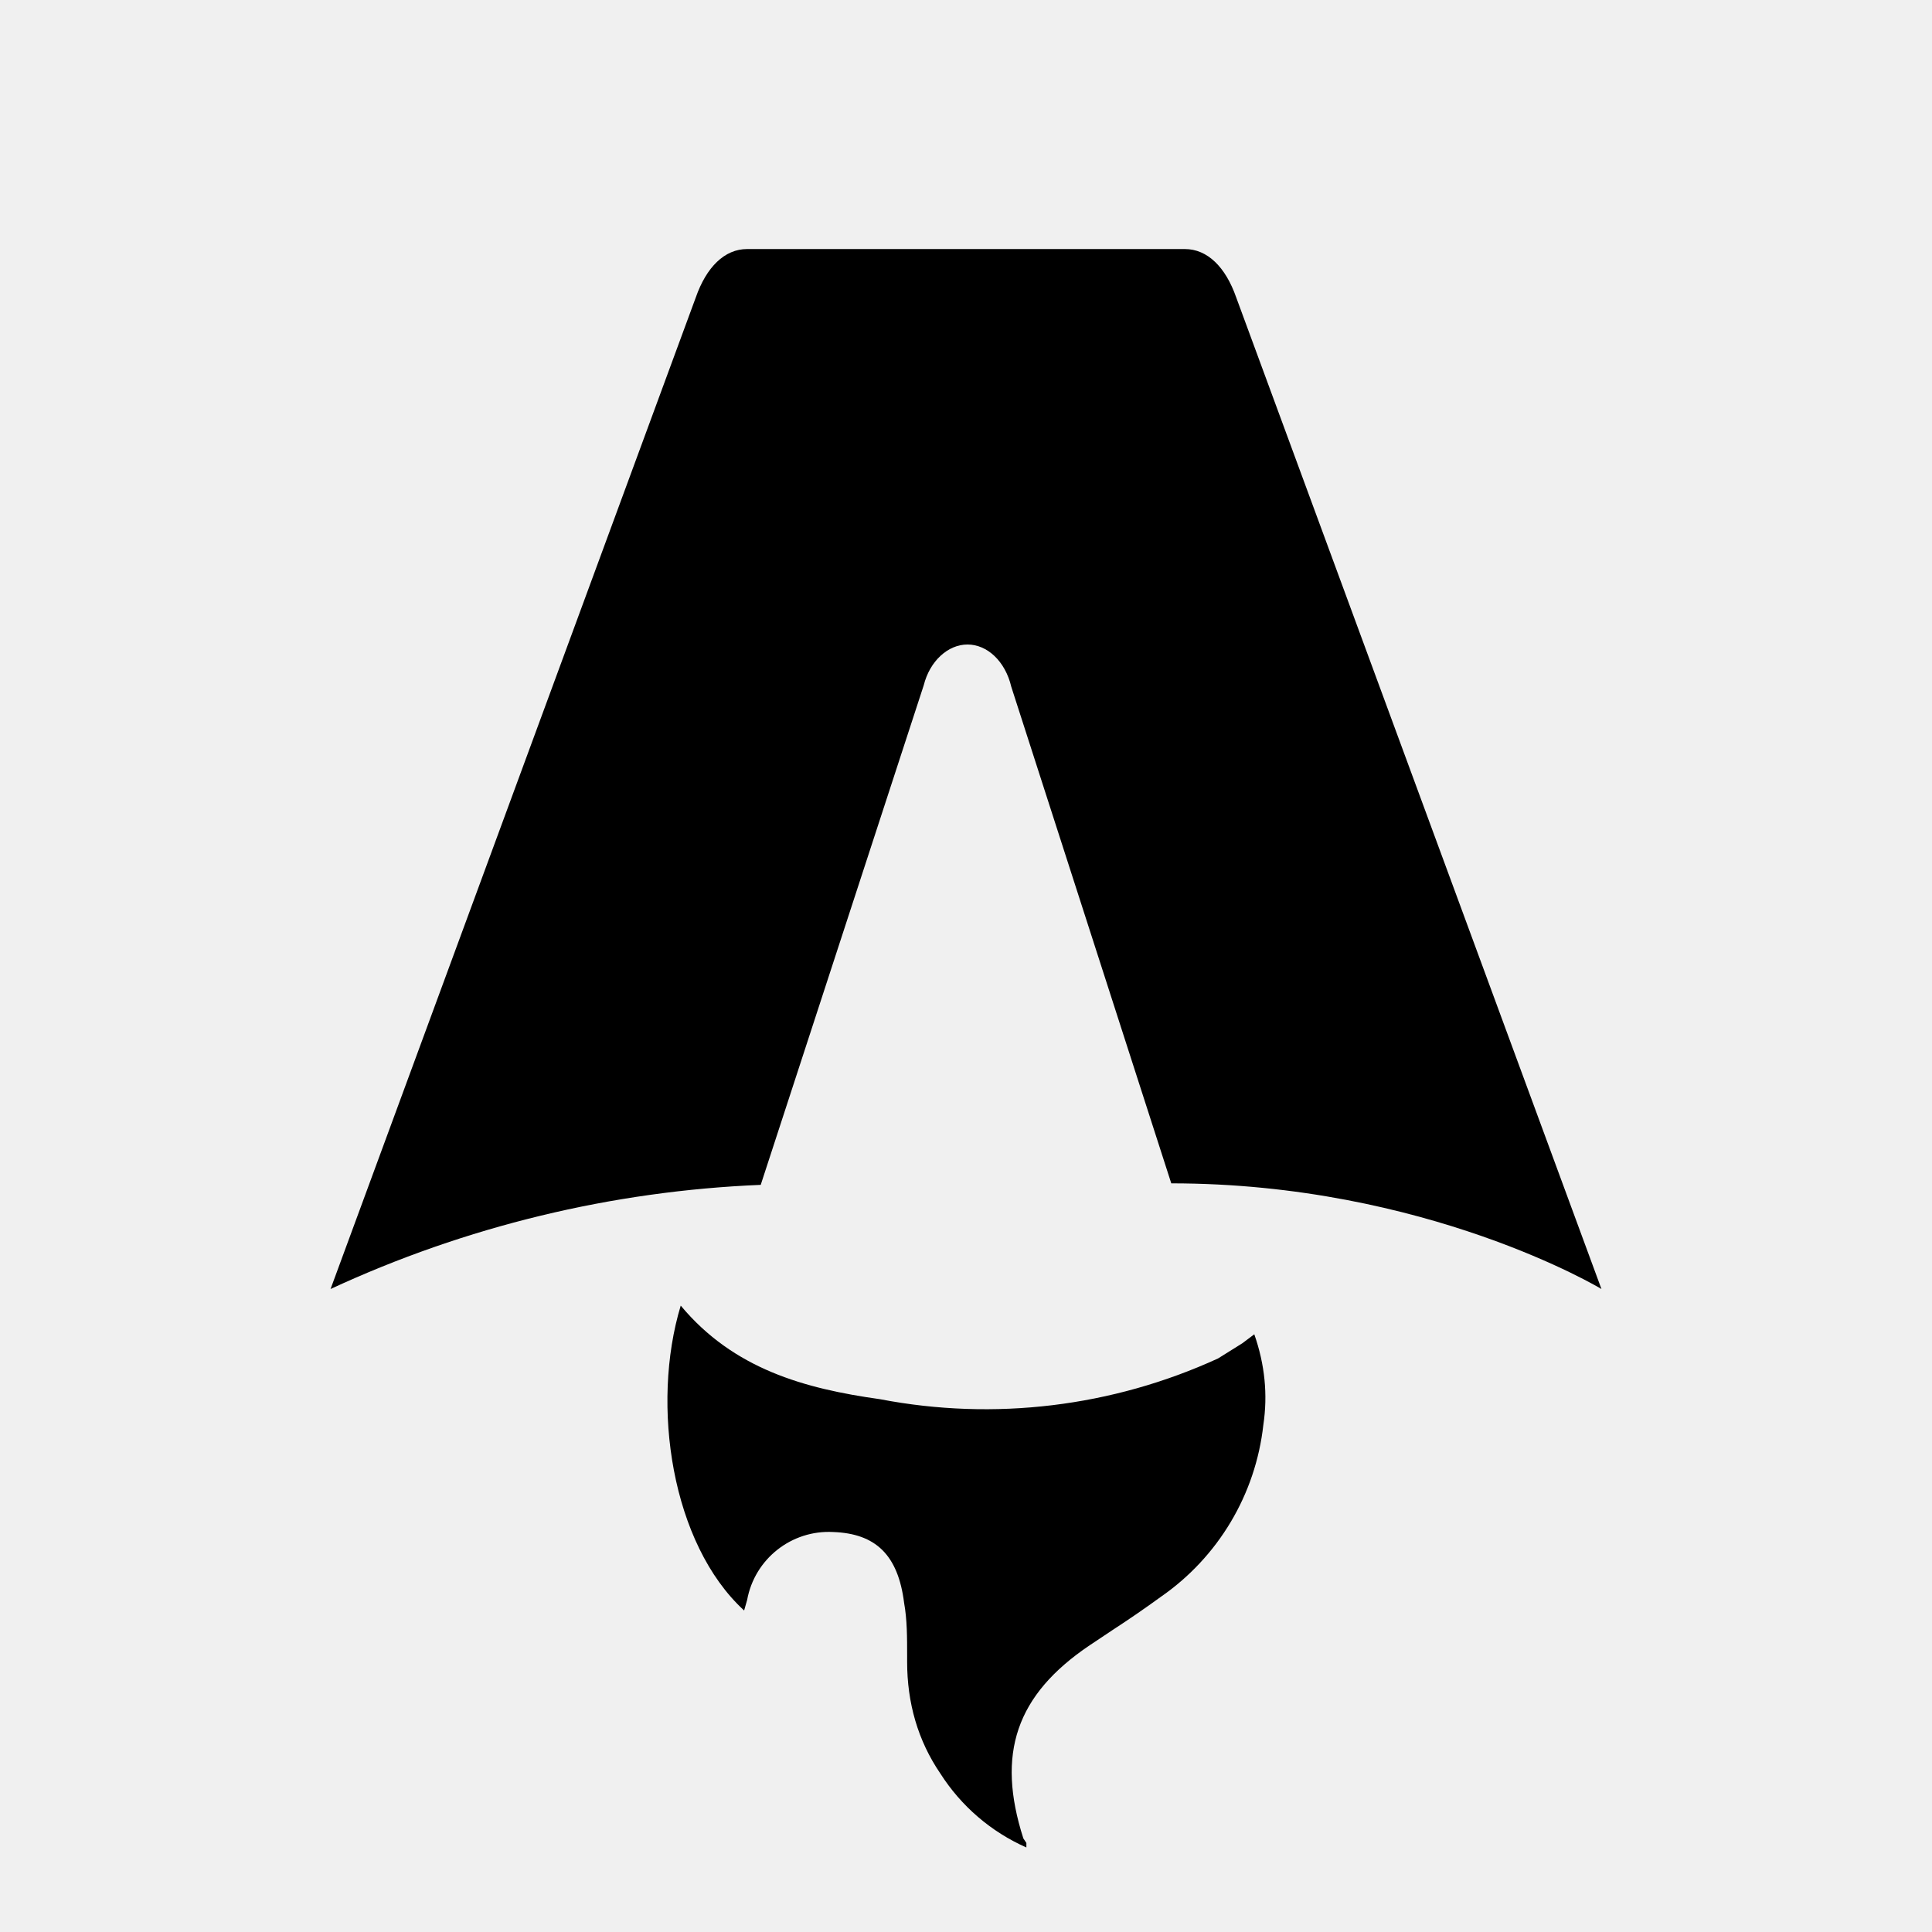
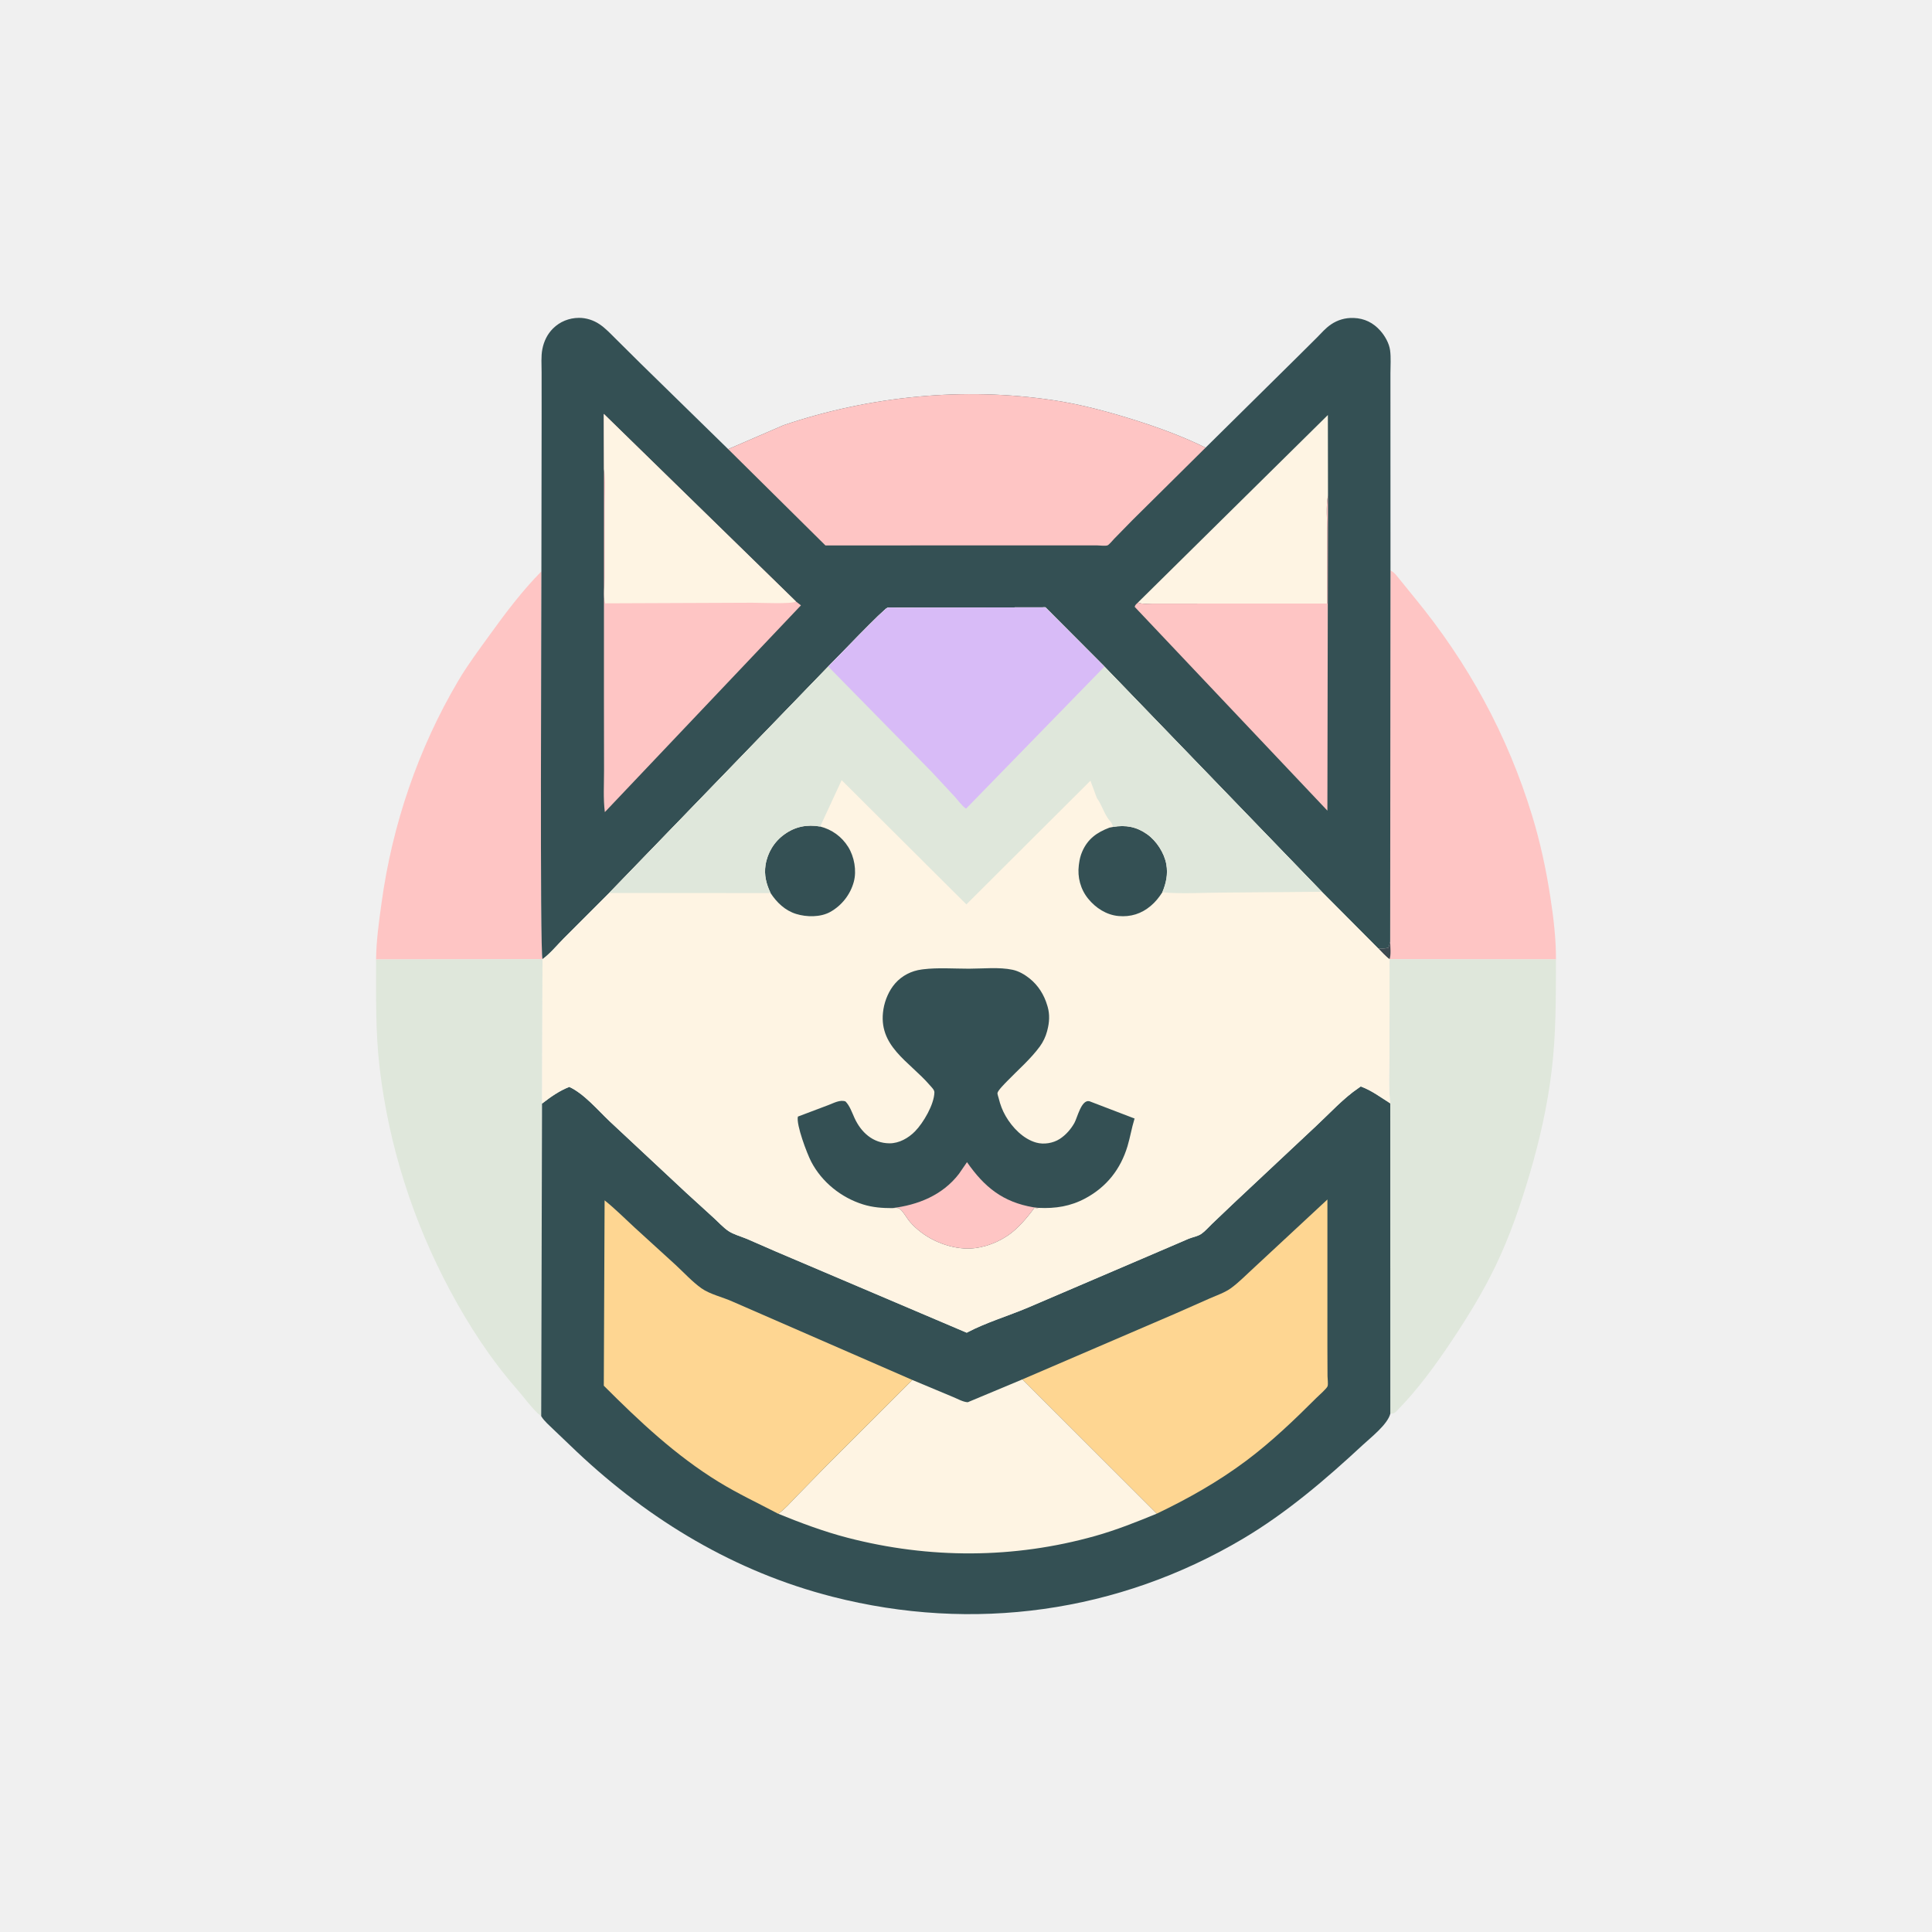
- <svg xmlns="http://www.w3.org/2000/svg" fill="none" viewBox="0 0 128 128">
-   <path d="M50.4 78.5a75.1 75.1 0 0 0-28.5 6.9l24.2-65.7c.7-2 1.9-3.2 3.4-3.2h29c1.5 0 2.7 1.2 3.4 3.2l24.2 65.7s-11.6-7-28.5-7L67 45.5c-.4-1.7-1.6-2.8-2.9-2.8-1.3 0-2.5 1.1-2.9 2.7L50.4 78.5Zm-1.1 28.2Zm-4.2-20.2c-2 6.6-.6 15.8 4.2 20.2a17.5 17.5 0 0 1 .2-.7 5.5 5.5 0 0 1 5.7-4.5c2.8.1 4.3 1.5 4.7 4.7.2 1.1.2 2.3.2 3.5v.4c0 2.7.7 5.2 2.2 7.4a13 13 0 0 0 5.7 4.9v-.3l-.2-.3c-1.8-5.6-.5-9.5 4.4-12.8l1.5-1a73 73 0 0 0 3.2-2.2 16 16 0 0 0 6.8-11.4c.3-2 .1-4-.6-6l-.8.6-1.6 1a37 37 0 0 1-22.4 2.7c-5-.7-9.7-2-13.2-6.2Z" />
-   <style>
-         path { fill: #000; }
-         @media (prefers-color-scheme: dark) {
-             path { fill: #FFF; }
-         }
-     </style>
+ <svg xmlns="http://www.w3.org/2000/svg" xmlns:ns1="http://vectornator.io" height="100%" stroke-miterlimit="10" style="fill-rule:nonzero;clip-rule:evenodd;stroke-linecap:round;stroke-linejoin:round;" version="1.1" viewBox="0 0 1024 1024" width="100%" xml:space="preserve">
+   <defs />
+   <g id="hachiko" ns1:layerName="hachiko">
+     <path d="M199.328 508.543C199.444 498.371 200.841 488.742 202.213 478.675C207.873 437.165 221.716 396.511 243.105 360.46C248.03 352.157 253.969 344.274 259.607 336.441C267.957 324.839 276.904 313.016 286.952 302.824C286.986 325.296 286.068 505.369 287.544 508.378L199.328 508.543Z" fill="#fec5c4" fill-rule="nonzero" opacity="1" stroke="none" ns1:layerName="path" />
+     <path d="M736.99 302.32C739.268 303.534 740.576 305.544 742.187 307.491L749.87 316.956C778.233 351.517 798.93 389.417 812.027 432.189C816.415 446.519 819.455 460.787 821.736 475.581C823.389 486.301 824.757 497.656 824.69 508.49L736.481 508.405C734.403 506.957 732.432 504.619 730.607 502.826C732.555 502.86 734.098 502.787 735.992 502.272L736.82 499.124L736.99 302.32Z" fill="#fec5c4" fill-rule="nonzero" opacity="1" stroke="none" ns1:layerName="path" />
+     <path d="M730.607 502.826C732.555 502.86 734.098 502.787 735.992 502.272L736.82 499.124C736.83 501.727 737.398 506.071 736.481 508.405C734.403 506.957 732.432 504.619 730.607 502.826Z" fill="#3c4950" fill-rule="nonzero" opacity="1" stroke="none" ns1:layerName="path" />
+     <path d="M199.328 508.543L287.544 508.378L287.29 584.93L286.85 750.571L284.928 749.007C281.034 745.292 277.802 740.688 274.253 736.628C260.106 720.442 248.638 702.854 238.502 683.925C218.922 647.36 206.068 607.255 201.219 566.015C198.949 546.709 199.336 527.913 199.328 508.543Z" fill="#dfe7db" fill-rule="nonzero" opacity="1" stroke="none" ns1:layerName="path" />
+     <path d="M736.481 508.405L824.69 508.49C824.656 528.368 824.789 548.156 822.358 567.941C820.095 586.356 816.001 604.556 810.742 622.326C805.822 638.951 800.189 655.378 792.647 671.033C785.966 684.903 777.886 698.04 769.356 710.815C760.681 723.809 751.22 736.772 740.206 747.931C739.33 748.818 738.747 749.22 737.485 749.289L736.898 749.284L736.871 584.796C735.85 576.199 736.44 566.972 736.463 558.316L736.481 508.405Z" fill="#dfe7db" fill-rule="nonzero" opacity="1" stroke="none" ns1:layerName="path" />
+     <path d="M287.29 584.93C291.847 581.405 296.335 578.188 301.745 576.076C309.576 579.689 316.878 588.404 323.181 594.365L363.572 632.085L378.242 645.46C380.755 647.735 383.33 650.615 386.135 652.494C388.73 654.232 392.723 655.34 395.658 656.545L411.492 663.445L512.387 706.359L512.856 706.109C522.788 700.92 534.301 697.487 544.666 693.124L615.058 662.982L630.044 656.543C632.178 655.687 634.901 655.262 636.782 653.941C638.8 652.524 640.567 650.413 642.357 648.709L654.169 637.467L697.606 596.762C704.721 590.155 712.071 582.053 720.063 576.659L721.25 575.838C727.186 578.071 731.576 581.469 736.871 584.796L736.898 749.284C735.43 755.017 726.56 761.902 722.252 765.903C702.706 784.052 682.003 801.775 658.992 815.44C592.644 854.843 515.72 865.358 441.161 846.281C389.469 833.054 344.42 805.896 305.817 769.544L293.156 757.461C291.103 755.439 288.583 753.337 287.035 750.894L286.85 750.571L287.29 584.93Z" fill="#345054" fill-rule="nonzero" opacity="1" stroke="none" ns1:layerName="path" />
+     <path d="M483.555 731.408L505.121 740.431C507.407 741.359 510.565 743.151 512.944 743.208L541.918 731.089L613.146 802.249C602.427 806.67 591.689 810.943 580.51 814.089C537.408 826.222 492.575 826.277 449.294 815.056C436.779 811.811 424.422 807.189 412.455 802.319C416.101 799.8 419.264 796.064 422.353 792.889L438.031 776.867L483.555 731.408Z" fill="#fef4e3" fill-rule="nonzero" opacity="1" stroke="none" ns1:layerName="path" />
+     <path d="M541.918 731.089L622.941 696.245L641.198 688.181C644.818 686.589 649.187 685.106 652.377 682.794C656.781 679.603 660.854 675.343 664.896 671.678L703.559 635.753L703.551 713.973L703.61 729.389C703.622 730.757 704.008 733.385 703.666 734.649C703.331 735.886 698.993 739.636 697.812 740.817C686.095 752.535 673.793 764.299 660.501 774.236C645.636 785.35 629.873 794.246 613.146 802.249L541.918 731.089Z" fill="#fed692" fill-rule="nonzero" opacity="1" stroke="none" ns1:layerName="path" />
+     <path d="M412.455 802.319C401.876 796.715 391.203 791.747 380.961 785.469C358.172 771.501 338.814 753.258 320.026 734.455L320.455 636.209C325.994 640.647 331.106 645.773 336.324 650.589L358.162 670.499C362.532 674.54 366.956 679.408 371.812 682.843C376.338 686.044 383.253 687.556 388.371 689.909L483.555 731.408L438.031 776.867L422.353 792.889C419.264 796.064 416.101 799.8 412.455 802.319Z" fill="#fed692" fill-rule="nonzero" opacity="1" stroke="none" ns1:layerName="path" />
+     <path d="M286.952 302.824L287.073 219.504L287.061 197.34C287.067 193.343 286.698 188.916 287.47 185C288.281 180.889 290.067 177.168 293.034 174.175C296.714 170.464 301.66 168.501 306.857 168.471C310.732 168.449 314.639 169.723 317.839 171.896C320.974 174.024 323.69 176.952 326.376 179.61L339.552 192.682L385.95 238.056L415.363 225.334C461.025 209.891 510.907 204.943 558.664 212.178C573.143 214.371 587.654 218.291 601.603 222.69C614.424 226.734 626.912 231.331 638.987 237.268L687.762 189.086L697.947 178.965C700.333 176.54 702.593 173.903 705.425 171.977C709.027 169.528 713.084 168.375 717.428 168.524C723.15 168.722 727.816 171.024 731.601 175.283C734.035 178.022 736.263 181.926 736.768 185.588C737.311 189.52 736.957 193.931 736.958 197.91L736.964 221.33L736.99 302.32L736.82 499.124L735.992 502.272C734.098 502.787 732.555 502.86 730.607 502.826L700.599 472.659L585.389 353.319L554.074 321.903L492.31 322.015L475.988 322.07C474.377 322.089 471.896 321.789 470.362 322.145C468.571 322.562 442.524 349.748 438.978 353.269L322.87 473.297L298.687 497.492C295.256 500.937 291.466 505.582 287.544 508.378C286.068 505.369 286.986 325.296 286.952 302.824Z" fill="#345054" fill-rule="nonzero" opacity="1" stroke="none" ns1:layerName="path" />
+     <path d="M603.139 319.331L703.796 219.969L703.862 262.651L703.779 263.061C702.745 268.69 703.44 275.47 703.43 281.217L703.398 319.901L629.675 319.912L611.264 319.913C608.903 319.909 605.265 320.377 603.139 319.331Z" fill="#fef4e3" fill-rule="nonzero" opacity="1" stroke="none" ns1:layerName="path" />
+     <path d="M603.139 319.331C605.265 320.377 608.903 319.909 611.264 319.913L629.675 319.912L703.398 319.901L703.43 281.217C703.44 275.47 702.745 268.69 703.779 263.061L703.862 262.651L703.545 429.655L601.428 321.675C601.605 320.551 602.356 320.119 603.139 319.331Z" fill="#fec5c4" fill-rule="nonzero" opacity="1" stroke="none" ns1:layerName="path" />
+     <path d="M320.124 248.656L320.036 219.389L421.904 318.828L424.519 320.845L320.576 430.441C319.668 423.29 320.162 415.621 320.154 408.409L320.1 369.412L320.124 248.656Z" fill="#fec5c4" fill-rule="nonzero" opacity="1" stroke="none" ns1:layerName="path" />
+     <path d="M320.124 248.656L320.036 219.389L421.904 318.828C419.622 320.281 402.359 319.442 398.714 319.462L320.739 319.777C319.664 315.929 320.518 310.05 320.525 305.918L320.535 267.927C320.523 261.806 321.108 255.113 320.199 249.103L320.124 248.656Z" fill="#fef4e3" fill-rule="nonzero" opacity="1" stroke="none" ns1:layerName="path" />
+     <path d="M385.95 238.056L415.363 225.334C461.025 209.891 510.907 204.943 558.664 212.178C573.143 214.371 587.654 218.291 601.603 222.69C614.424 226.734 626.912 231.331 638.987 237.268L600.169 275.72L590.474 285.637C589.772 286.363 587.845 288.743 587.005 289.057C585.85 289.489 582.691 289.057 581.323 289.057L560.895 289.058L437.502 289.096L385.95 238.056Z" fill="#fec5c4" fill-rule="nonzero" opacity="1" stroke="none" ns1:layerName="path" />
+     <path d="M438.978 353.269C442.524 349.748 468.571 322.562 470.362 322.145C471.896 321.789 474.377 322.089 475.988 322.07L492.31 322.015L554.074 321.903L585.389 353.319L700.599 472.659L730.607 502.826C732.432 504.619 734.403 506.957 736.481 508.405L736.463 558.316C736.44 566.972 735.85 576.199 736.871 584.796C731.576 581.469 727.186 578.071 721.25 575.838L720.063 576.659C712.071 582.053 704.721 590.155 697.606 596.762L654.169 637.467L642.357 648.709C640.567 650.413 638.8 652.524 636.782 653.941C634.901 655.262 632.178 655.687 630.044 656.543L615.058 662.982L544.666 693.124C534.301 697.487 522.788 700.92 512.856 706.109L512.387 706.359L411.492 663.445L395.658 656.545C392.723 655.34 388.73 654.232 386.135 652.494C383.33 650.615 380.755 647.735 378.242 645.46L363.572 632.085L323.181 594.365C316.878 588.404 309.576 579.689 301.745 576.076C296.335 578.188 291.847 581.405 287.29 584.93L287.544 508.378C291.466 505.582 295.256 500.937 298.687 497.492L322.87 473.297L438.978 353.269Z" fill="#fef4e3" fill-rule="nonzero" opacity="1" stroke="none" ns1:layerName="path" />
+     <path d="M589.976 438.291C596.606 437.126 602.398 438.196 607.948 442.131C612.954 445.68 617.09 452.024 618.168 458.069C619.104 463.315 618.082 468.081 616.058 472.931C614.272 475.698 612.414 478.047 609.879 480.175C604.927 484.331 599.284 486.091 592.844 485.516C586.441 484.945 580.752 481.25 576.764 476.348C572.693 471.343 570.993 464.931 571.802 458.561L571.925 457.675C572.225 455.395 572.681 453.482 573.602 451.359C576.518 444.635 581.321 441.228 587.994 438.68L589.976 438.291Z" fill="#345054" fill-rule="nonzero" opacity="1" stroke="none" ns1:layerName="path" />
+     <path d="M408.441 473.366C406.146 468.569 404.921 463.825 405.752 458.512C406.782 451.92 410.372 446.056 415.822 442.175C421.624 438.043 427.738 436.905 434.704 438.075C440.907 439.636 446.187 443.449 449.58 448.925C452.786 454.099 454.136 461.446 452.522 467.411C450.7 474.149 446.103 479.987 440.014 483.361C434.844 486.227 427.5 486.122 421.963 484.406C416.112 482.592 411.729 478.383 408.441 473.366Z" fill="#345054" fill-rule="nonzero" opacity="1" stroke="none" ns1:layerName="path" />
+     <path d="M472.856 640.329C467.507 640.328 462.56 639.963 457.426 638.363C445.809 634.741 435.572 626.513 429.95 615.703C427.739 611.454 421.905 596.101 422.894 591.818L439.092 585.7C441.835 584.664 445.277 582.725 448.124 583.783C450.402 586.087 451.568 589.628 452.902 592.546C456.379 600.147 462.64 605.917 471.409 605.983C476.53 606.021 481.452 603.225 484.975 599.642C489.362 595.181 495.09 585.469 495.249 578.997C495.282 577.648 493.766 576.284 492.901 575.274C481.962 562.503 465.028 554.478 468.242 534.874C469.04 530.006 471.206 524.926 474.476 521.202C478.089 517.088 483.104 514.552 488.492 513.852L489.339 513.737C497.111 512.784 505.669 513.431 513.522 513.427C520.798 513.424 529.641 512.483 536.714 514.007C539.975 514.71 543.053 516.5 545.646 518.56C550.266 522.231 553.432 527.29 555.067 532.925L555.315 533.751C556.447 537.753 556.191 541.945 555.139 545.925L554.953 546.663C554.225 549.448 552.869 552.279 551.17 554.609C546.297 561.29 539.546 567.095 533.792 573.05C532.725 574.154 528.828 578.007 528.674 579.366C528.615 579.88 529.179 581.522 529.323 582.104C530.167 585.514 531.264 588.498 533.019 591.54C536.515 597.602 542.345 603.689 549.239 605.604C553.283 606.728 558.15 605.926 561.659 603.675C564.863 601.619 567.605 598.488 569.458 595.177C571.062 592.31 573.127 582.657 577.421 583.675L601.362 592.846L601.218 593.3C599.778 597.954 599.019 602.789 597.615 607.461C593.949 619.657 586.588 629.038 575.333 635.112C567.414 639.385 559.416 640.629 550.487 640.198C549.537 640.371 549.931 640.366 548.944 640.268L548.242 640.186C544.527 645.277 539.456 651.31 534.175 654.853L533.453 655.319C527.063 659.508 518.711 662.211 511.036 661.713C500.333 661.018 489.264 655.741 482.249 647.577C480.623 645.685 478.718 642.02 476.863 640.675C475.85 639.94 474.048 640.282 472.856 640.329Z" fill="#345054" fill-rule="nonzero" opacity="1" stroke="none" ns1:layerName="path" />
+     <path d="M472.856 640.329C486.536 638.693 499.575 633.475 508.263 622.175L512.524 615.969C521.74 629.169 531.443 637.105 547.742 639.896L550.487 640.198C549.537 640.371 549.931 640.366 548.944 640.268L548.242 640.186C544.527 645.277 539.456 651.31 534.175 654.853L533.453 655.319C527.063 659.508 518.711 662.211 511.036 661.713C500.333 661.018 489.264 655.741 482.249 647.577C480.623 645.685 478.718 642.02 476.863 640.675C475.85 639.94 474.048 640.282 472.856 640.329Z" fill="#fec5c4" fill-rule="nonzero" opacity="1" stroke="none" ns1:layerName="path" />
+     <path d="M438.978 353.269C442.524 349.748 468.571 322.562 470.362 322.145C471.896 321.789 474.377 322.089 475.988 322.07L492.31 322.015L554.074 321.903L585.389 353.319L700.599 472.659L647.884 473.094C637.443 473.099 626.413 473.921 616.058 472.931C618.082 468.081 619.104 463.315 618.168 458.069C617.09 452.024 612.954 445.68 607.948 442.131C602.398 438.196 596.606 437.126 589.976 438.291C589.624 437.325 589.296 436.249 588.584 435.485C585.312 431.979 584.254 426.86 581.357 422.97L577.957 413.794L512.205 479.349L446.095 413.5L434.704 438.075C427.738 436.905 421.624 438.043 415.822 442.175C410.372 446.056 406.782 451.92 405.752 458.512C404.921 463.825 406.146 468.569 408.441 473.366L322.87 473.297L438.978 353.269Z" fill="#dfe7db" fill-rule="nonzero" opacity="1" stroke="none" ns1:layerName="path" />
+     <path d="M438.978 353.269C442.524 349.748 468.571 322.562 470.362 322.145C471.896 321.789 474.377 322.089 475.988 322.07L492.31 322.015L554.074 321.903L585.389 353.319L512.034 428.6C509.842 427.169 507.766 424.164 505.946 422.175L493.755 409.058L438.978 353.269Z" fill="#d8bbf7" fill-rule="nonzero" opacity="1" stroke="none" ns1:layerName="path" />
+   </g>
</svg>
